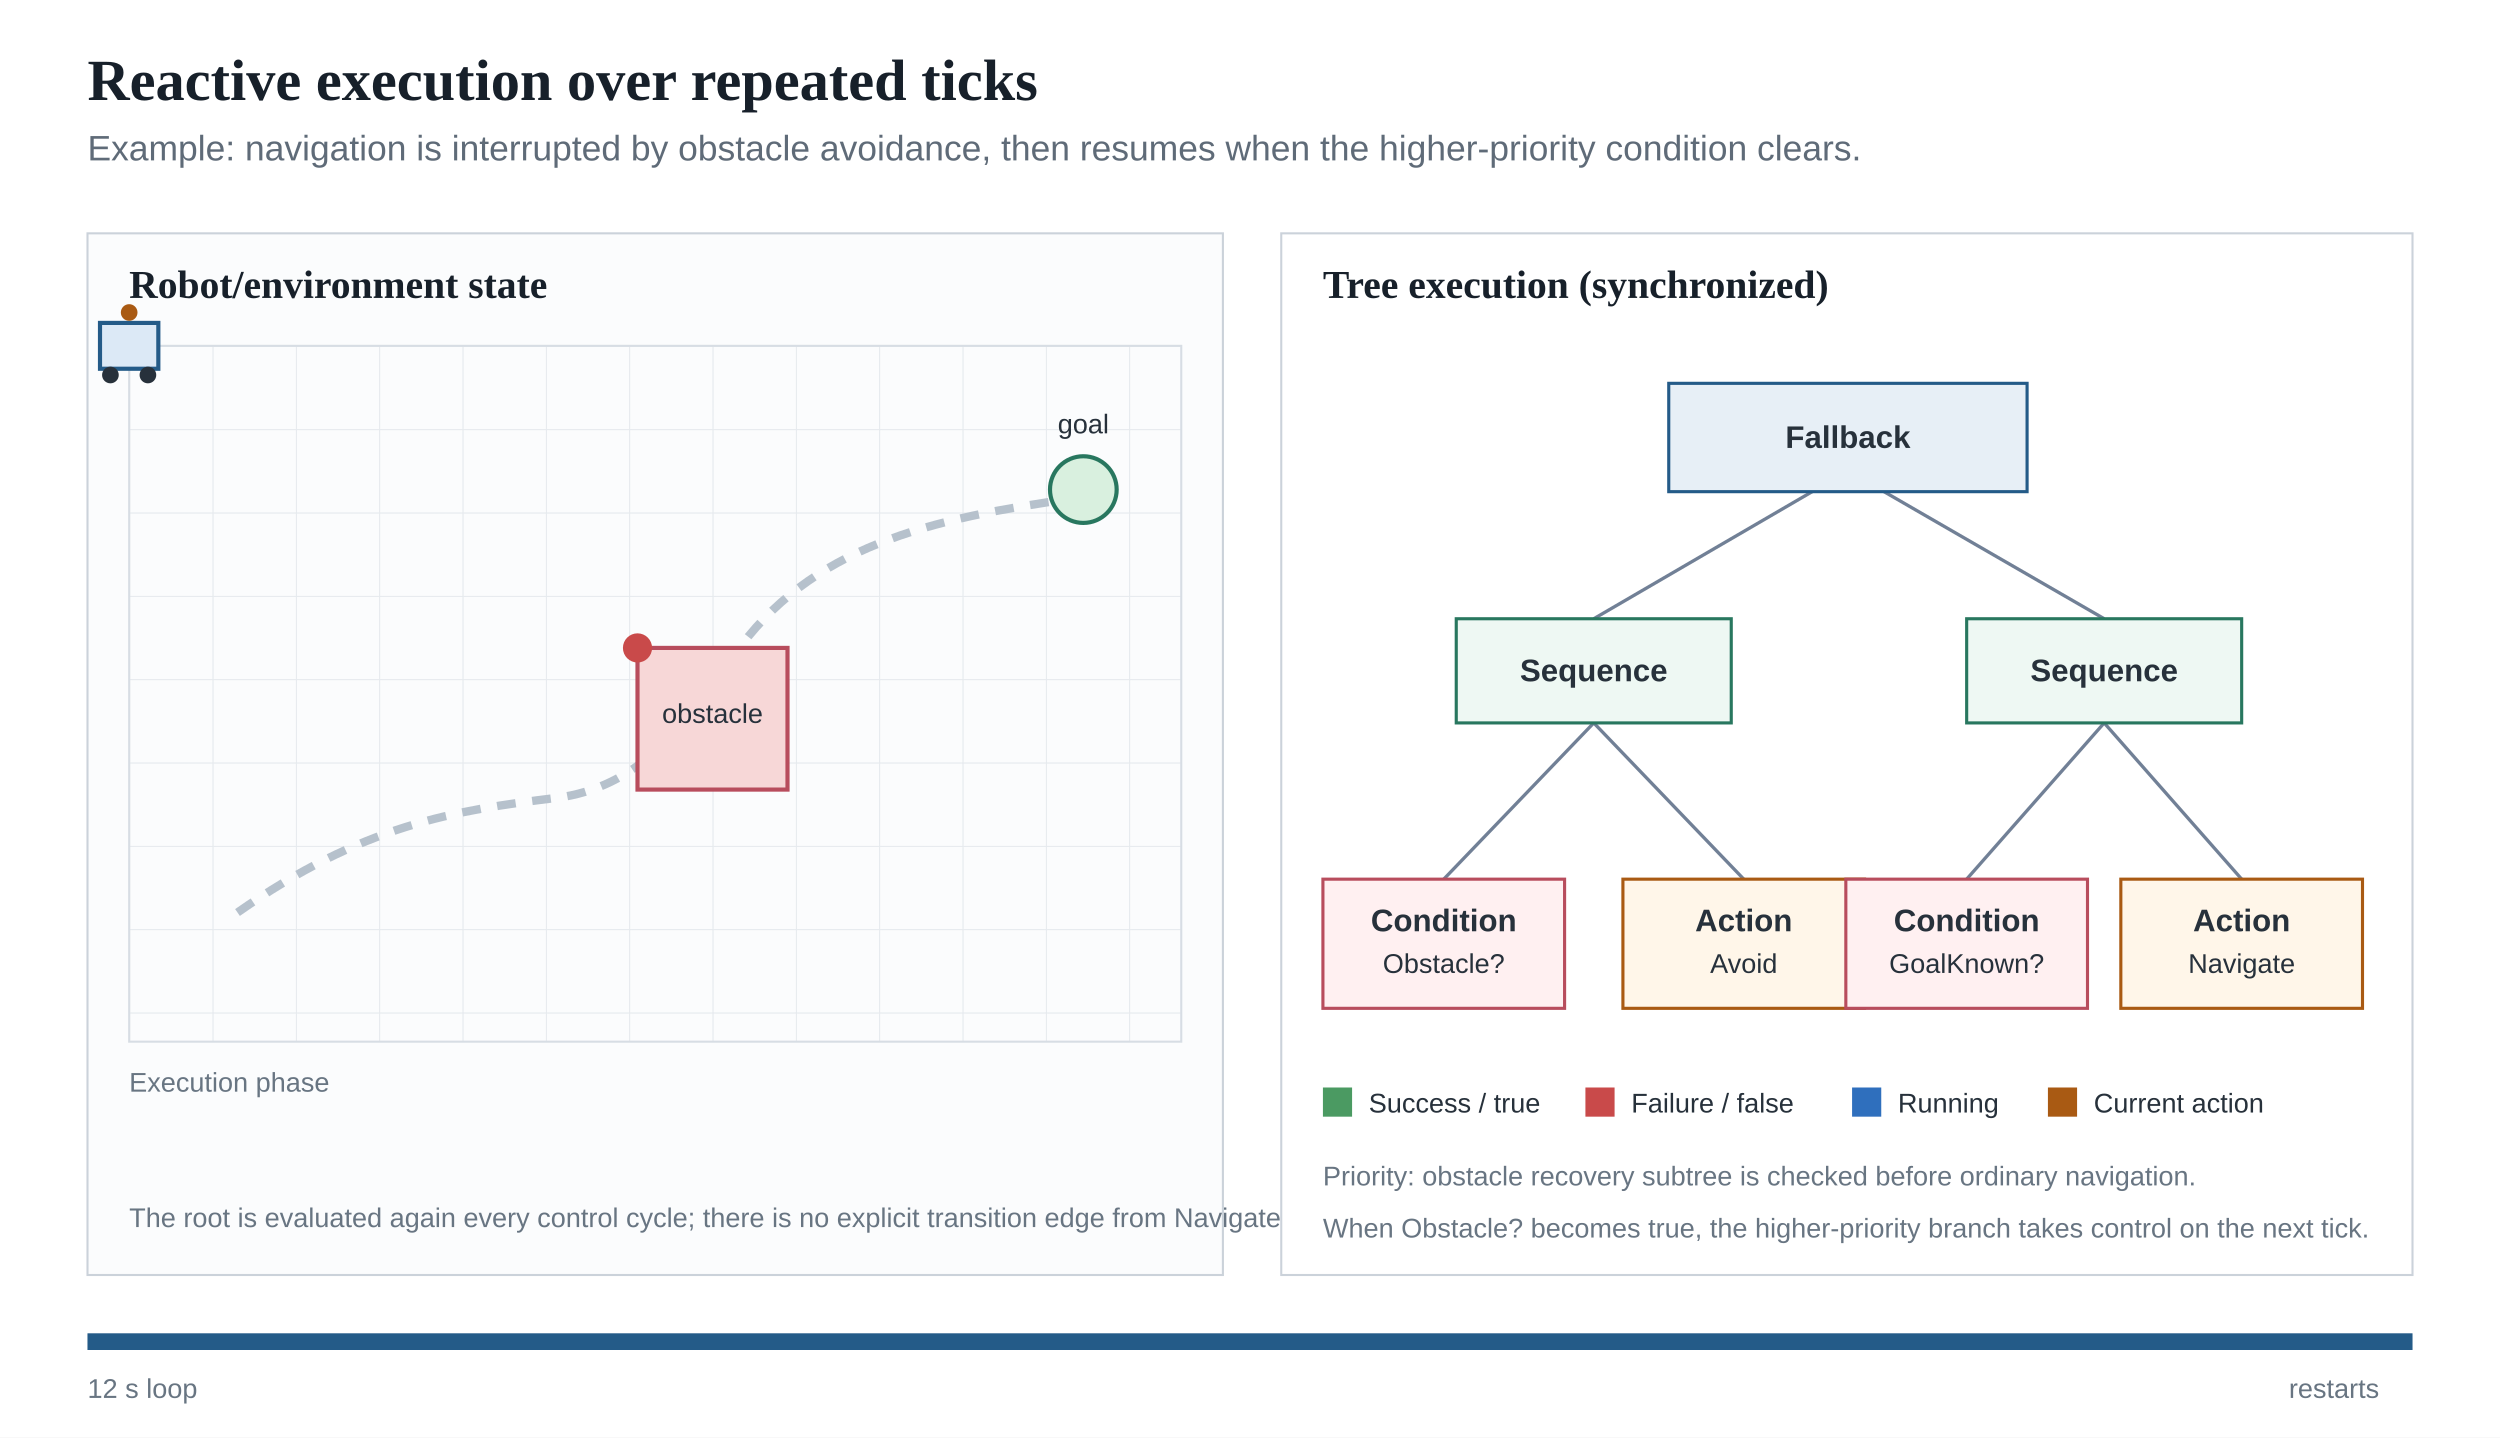
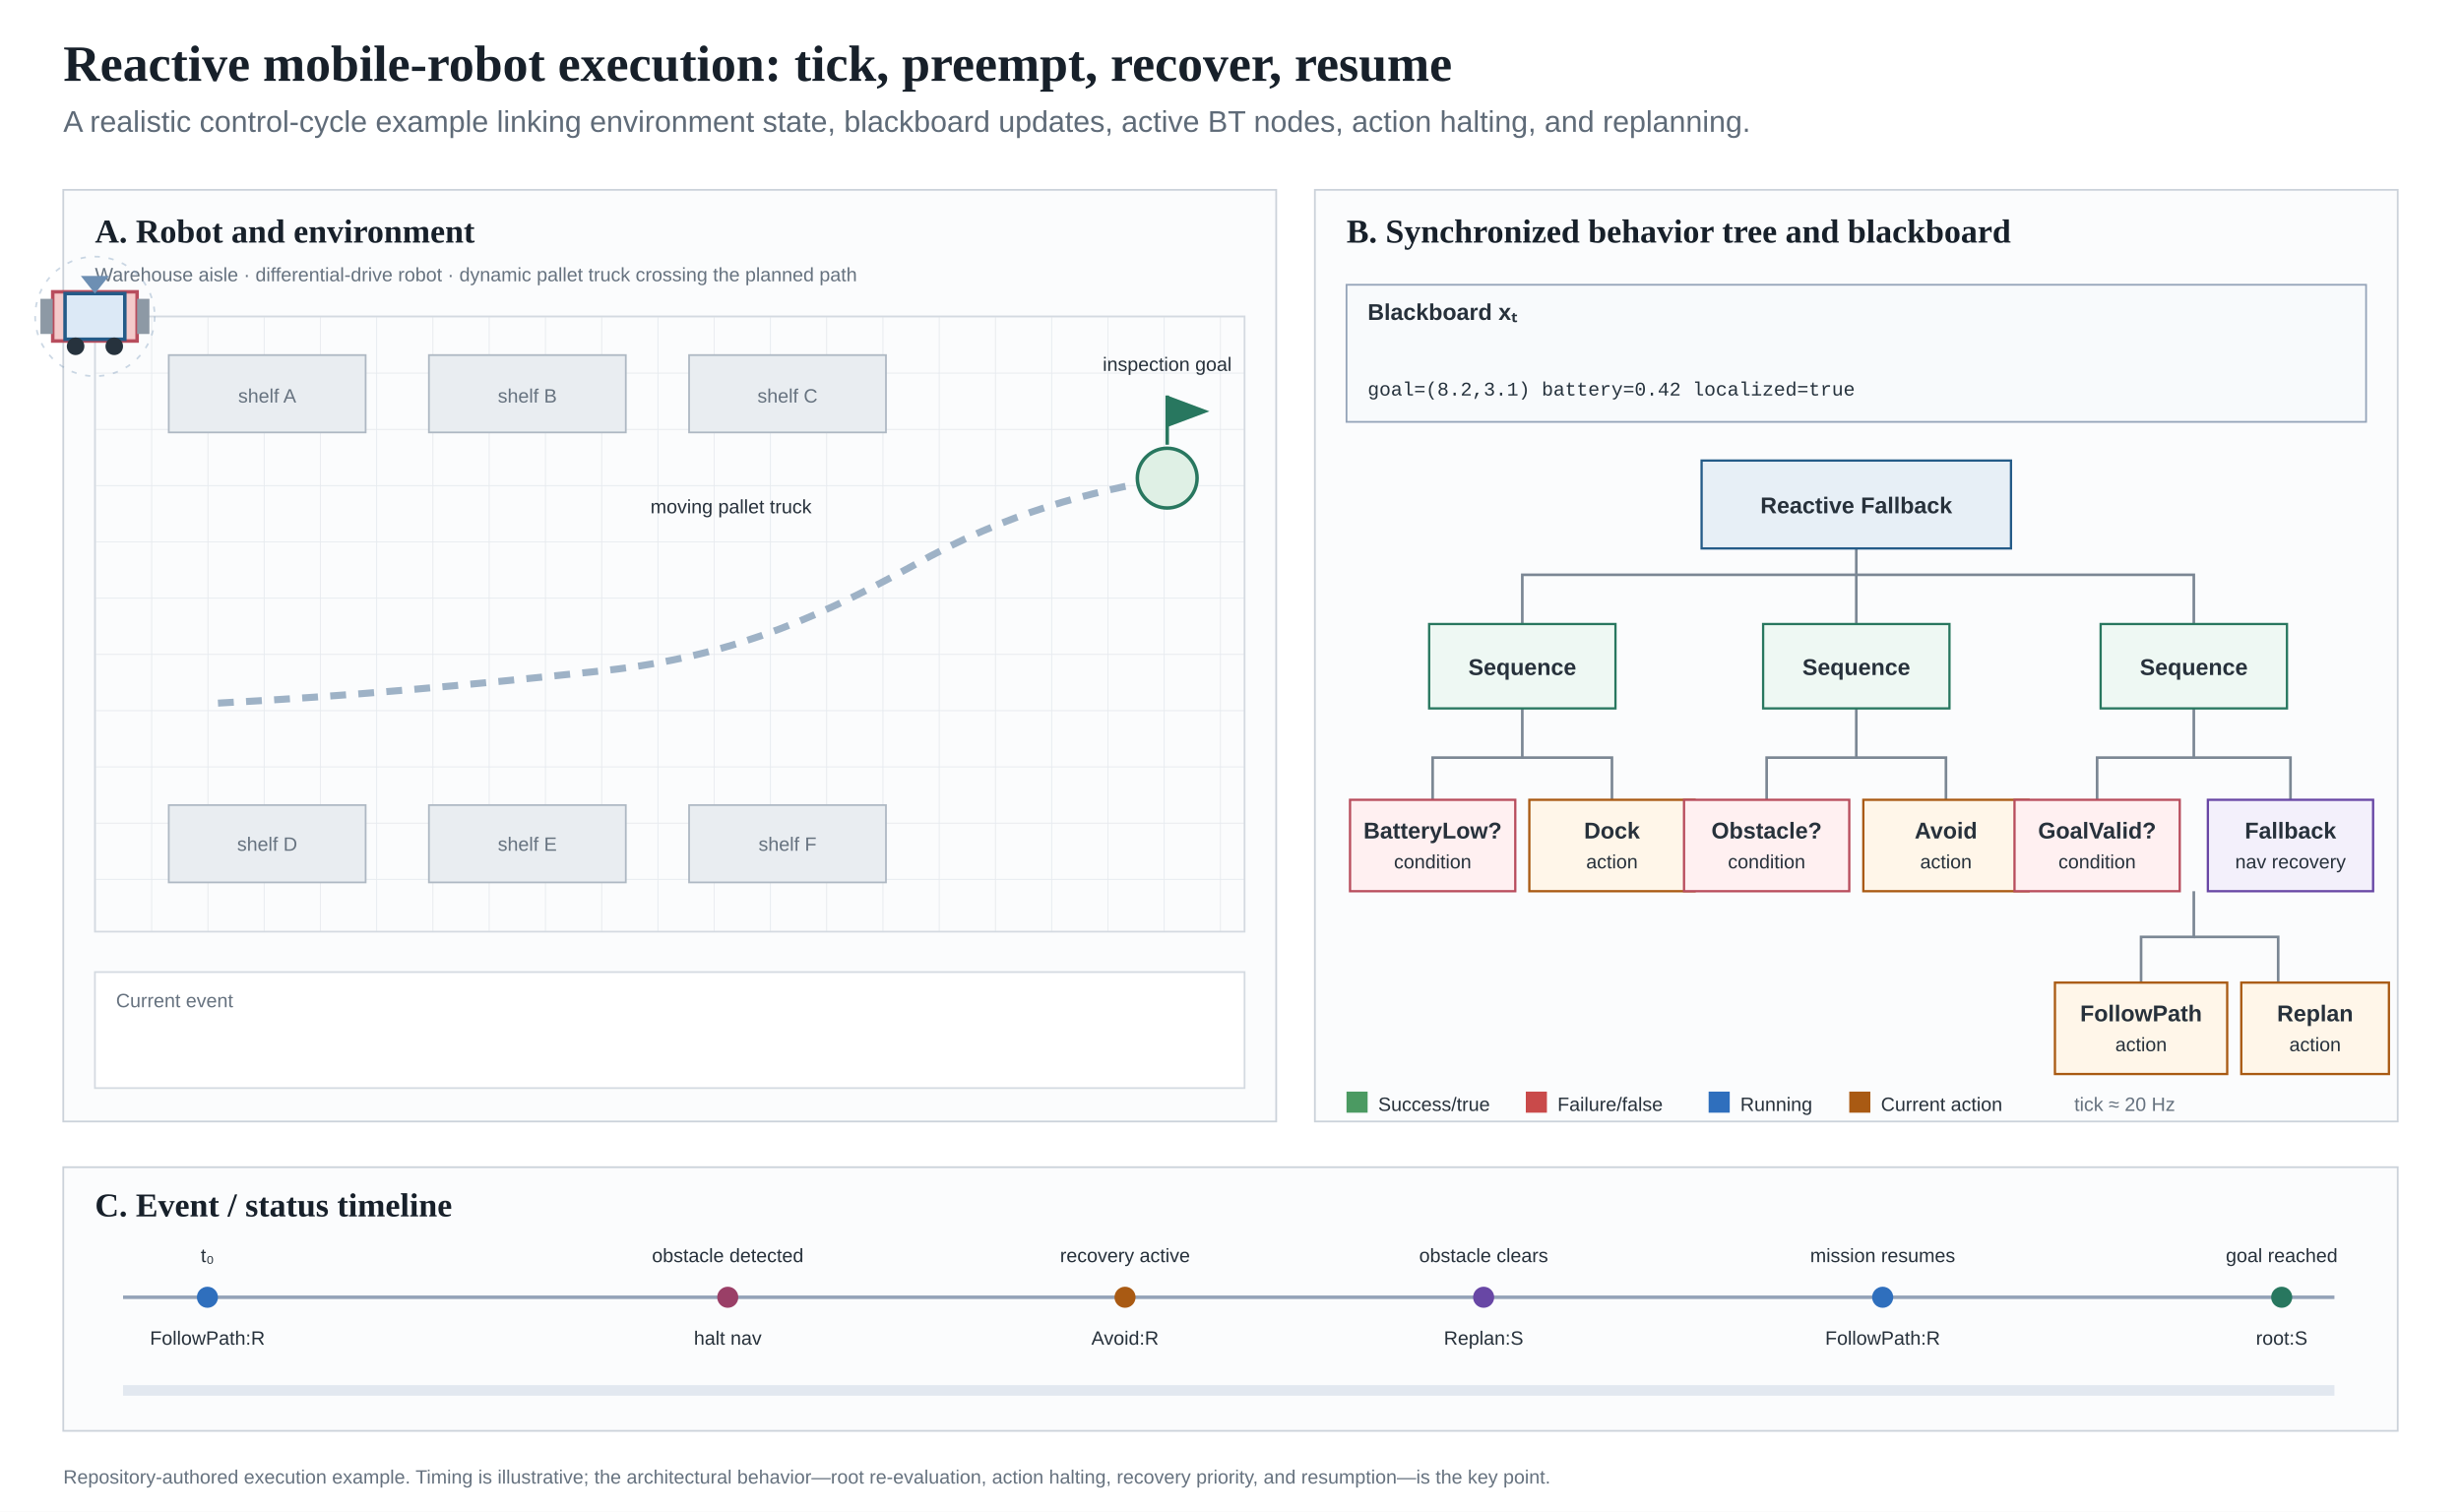
- <svg xmlns="http://www.w3.org/2000/svg" width="1200" height="690" viewBox="0 0 1200 690" role="img" aria-labelledby="title desc">
+ <svg xmlns="http://www.w3.org/2000/svg" width="1400" height="860" viewBox="0 0 1400 860" role="img" aria-labelledby="title desc">
  <defs>
    <marker id="arrow" markerWidth="10" markerHeight="10" refX="8" refY="3" orient="auto">
-       <path d="M0 0 L0 6 L9 3 z" fill="#718096" />
+       <path d="M0 0 L0 6 L9 3 z" fill="#64748b" />
    </marker>
    <style>
-       .serif{font-family:Georgia,'Times New Roman',serif;fill:#17202a}.sans{font-family:Arial,Helvetica,sans-serif;fill:#27313b}.title{font-size:28px;font-weight:700}.subtitle{font-size:17px;fill:#5f6b78}.label{font-size:15px;font-weight:700}.small{font-size:13px}.muted{fill:#687582}.edge{stroke:#718096;stroke-width:1.6;fill:none}.node{stroke-width:1.5}.phase{opacity:0}.statusline{font-size:16px;font-weight:700}
-       @media (prefers-reduced-motion: reduce){.animated{display:none}.reduced{display:block!important}}
+       .serif{font-family:Georgia,'Times New Roman',serif;fill:#17202a}.sans{font-family:Arial,Helvetica,sans-serif;fill:#27313b}.title{font-size:29px;font-weight:700}.subtitle{font-size:17px;fill:#5f6b78}.h2{font-size:19px;font-weight:700}.label{font-size:13px;font-weight:700}.small{font-size:11px}.body{font-size:13px}.muted{fill:#66727f}.panel{fill:#fbfcfd;stroke:#cbd2da}.edge{stroke:#7b8794;stroke-width:1.5;fill:none}.node{stroke-width:1.3}.mono{font-family:'Courier New',monospace;font-size:11px;fill:#26323d}.phase{opacity:0}.hi{fill:none;stroke-width:4}.event{font-family:Arial,Helvetica,sans-serif;font-size:12px}.animated{}
+       @media (prefers-reduced-motion: reduce){.animated{display:none}.reduced{display:inline!important}}
    </style>
-     <pattern id="grid" width="40" height="40" patternUnits="userSpaceOnUse">
-       <path d="M40 0H0V40" fill="none" stroke="#e6eaee" stroke-width="1" />
+     <pattern id="grid" width="32" height="32" patternUnits="userSpaceOnUse">
+       <path d="M32 0H0V32" fill="none" stroke="#e7ebef" stroke-width="1" />
    </pattern>
  </defs>
-   <rect width="1200" height="690" fill="#fff" />
-   <text x="42" y="48" class="serif title">Reactive execution over repeated ticks</text>
-   <text x="42" y="77" class="sans subtitle">Example: navigation is interrupted by obstacle avoidance, then resumes when the higher-priority condition clears.</text>
-   <g transform="translate(42 112)">
-     <rect width="545" height="500" fill="#fbfcfd" stroke="#cbd2da" />
-     <text x="20" y="31" class="serif" font-size="19" font-weight="700">Robot/environment state</text>
-     <g transform="translate(20 54)">
-       <rect width="505" height="334" fill="url(#grid)" stroke="#d7dde4" />
-       <path d="M52 272 C112 230 156 223 205 217 C244 212 266 184 290 149 C327 96 384 83 455 73" fill="none" stroke="#b6c1cc" stroke-width="4" stroke-dasharray="9 8" />
-       <rect x="244" y="145" width="72" height="68" fill="#f7d7d7" stroke="#b84d5d" stroke-width="2" />
-       <text x="280" y="181" text-anchor="middle" class="sans small" fill="#8f3543">obstacle</text>
-       <circle cx="458" cy="69" r="16" fill="#d9f0df" stroke="#28775f" stroke-width="2" />
-       <text x="458" y="42" text-anchor="middle" class="sans small" fill="#28775f">goal</text>
-       <g class="animated">
-         <g id="robot">
-           <rect x="-14" y="-11" width="28" height="22" fill="#dce9f6" stroke="#245b88" stroke-width="2" />
-           <circle cx="-9" cy="14" r="4" fill="#27313b" />
-           <circle cx="9" cy="14" r="4" fill="#27313b" />
-           <circle cx="0" cy="-16" r="4" fill="#a95a13" />
-           <animateMotion dur="12s" repeatCount="indefinite" keyTimes="0;0.29;0.36;0.56;0.68;1" keyPoints="0;0.38;0.38;0.58;0.58;1" calcMode="linear" path="M52 272 C112 230 156 223 205 217 C224 214 232 211 238 204 C222 176 225 137 253 116 C284 91 322 92 350 103 C385 86 420 76 455 73" />
-         </g>
-         <circle cx="244" cy="145" r="7" fill="#c94a4a">
-           <animate attributeName="r" values="7;7;16;7;7" keyTimes="0;0.28;0.34;0.48;1" dur="12s" repeatCount="indefinite" />
-           <animate attributeName="opacity" values="0;0;1;1;0" keyTimes="0;0.27;0.33;0.58;0.64" dur="12s" repeatCount="indefinite" />
-         </circle>
+   <rect width="1400" height="860" fill="#fff" />
+   <text x="36" y="46" class="serif title">Reactive mobile-robot execution: tick, preempt, recover, resume</text>
+   <text x="36" y="75" class="sans subtitle">A realistic control-cycle example linking environment state, blackboard updates, active BT nodes, action halting, and replanning.</text>
+   <g transform="translate(36 108)">
+     <rect width="690" height="530" class="panel" />
+     <text x="18" y="30" class="serif h2">A. Robot and environment</text>
+     <text x="18" y="52" class="sans small muted">Warehouse aisle · differential-drive robot · dynamic pallet truck crossing the planned path</text>
+     <g transform="translate(18 72)">
+       <rect width="654" height="350" fill="url(#grid)" stroke="#d4dae1" />
+       <g fill="#e9edf1" stroke="#aeb8c3">
+         <rect x="42" y="22" width="112" height="44" />
+         <rect x="190" y="22" width="112" height="44" />
+         <rect x="338" y="22" width="112" height="44" />
+         <rect x="42" y="278" width="112" height="44" />
+         <rect x="190" y="278" width="112" height="44" />
+         <rect x="338" y="278" width="112" height="44" />
+       </g>
+       <text x="98" y="49" text-anchor="middle" class="sans small muted">shelf A</text>
+       <text x="246" y="49" text-anchor="middle" class="sans small muted">shelf B</text>
+       <text x="394" y="49" text-anchor="middle" class="sans small muted">shelf C</text>
+       <text x="98" y="304" text-anchor="middle" class="sans small muted">shelf D</text>
+       <text x="246" y="304" text-anchor="middle" class="sans small muted">shelf E</text>
+       <text x="394" y="304" text-anchor="middle" class="sans small muted">shelf F</text>
+       <path d="M70 220 C145 216 210 210 285 202 C355 195 405 175 465 142 C520 111 566 100 610 92" fill="none" stroke="#9eb2c6" stroke-width="4" stroke-dasharray="9 7" />
+       <path d="M288 202 C314 171 347 149 390 141 C430 133 449 141 465 142" fill="none" stroke="#d9a15b" stroke-width="4" stroke-dasharray="6 5" opacity="0">
+         <animate attributeName="opacity" values="0;0;1;1;0;0" keyTimes="0;0.42;0.46;0.64;0.68;1" dur="16s" repeatCount="indefinite" />
+       </path>
+       <circle cx="610" cy="92" r="17" fill="#dff0e5" stroke="#28775f" stroke-width="2" />
+       <path d="M610 73 V45" stroke="#28775f" stroke-width="2" />
+       <path d="M610 45 l24 9 -24 9z" fill="#28775f" />
+       <text x="610" y="31" text-anchor="middle" class="sans small" fill="#28775f">inspection goal</text>
+       <g class="animated">
+         <g>
+           <rect x="-24" y="-14" width="48" height="28" fill="#f4caca" stroke="#b84d5d" stroke-width="2" />
+           <rect x="-31" y="-10" width="7" height="20" fill="#8d99a5" />
+           <rect x="24" y="-10" width="7" height="20" fill="#8d99a5" />
+           <animateMotion dur="16s" repeatCount="indefinite" keyTimes="0;0.22;0.38;0.58;1" values="290,88;290,88;290,202;290,265;290,265" />
+         </g>
      </g>
      <g class="reduced" style="display:none">
-         <rect x="434" y="58" width="28" height="22" fill="#dce9f6" stroke="#245b88" stroke-width="2" />
-       </g>
-     </g>
-     <g transform="translate(20 412)">
-       <text x="0" y="0" class="sans small muted">Execution phase</text>
-       <g class="animated">
-         <g class="phase">
-           <text x="0" y="30" class="sans statusline" fill="#2f6fbd">1. NavigateToGoal → Running</text>
-           <animate attributeName="opacity" values="1;1;0;0;0" keyTimes="0;0.28;0.30;0.99;1" dur="12s" repeatCount="indefinite" />
-         </g>
-         <g class="phase">
-           <text x="0" y="30" class="sans statusline" fill="#9a3f67">2. Obstacle detected → navigation preempted</text>
-           <animate attributeName="opacity" values="0;0;1;1;0;0" keyTimes="0;0.27;0.30;0.38;0.41;1" dur="12s" repeatCount="indefinite" />
-         </g>
-         <g class="phase">
-           <text x="0" y="30" class="sans statusline" fill="#a95a13">3. AvoidObstacle → Running → Success</text>
-           <animate attributeName="opacity" values="0;0;1;1;0;0" keyTimes="0;0.38;0.41;0.60;0.63;1" dur="12s" repeatCount="indefinite" />
-         </g>
-         <g class="phase">
-           <text x="0" y="30" class="sans statusline" fill="#28775f">4. NavigateToGoal resumes → Success</text>
-           <animate attributeName="opacity" values="0;0;1;1;0" keyTimes="0;0.62;0.65;0.98;1" dur="12s" repeatCount="indefinite" />
-         </g>
-       </g>
-       <text x="0" y="65" class="sans small muted">The root is evaluated again every control cycle; there is no explicit transition edge from Navigate to Avoid.</text>
+         <rect x="266" y="188" width="48" height="28" fill="#f4caca" stroke="#b84d5d" stroke-width="2" />
+       </g>
+       <text x="316" y="112" class="sans small" fill="#9a3f67">moving pallet truck</text>
+       <g class="animated">
+         <g>
+           <rect x="-17" y="-13" width="34" height="26" fill="#dce9f6" stroke="#245b88" stroke-width="2" />
+           <circle cx="-11" cy="17" r="5" fill="#26323d" />
+           <circle cx="11" cy="17" r="5" fill="#26323d" />
+           <path d="M0 -13 L8 -23 L-8 -23 Z" fill="#6d8fb3" />
+           <circle cx="0" cy="0" r="34" fill="none" stroke="#6d8fb3" stroke-dasharray="3 5" opacity=".35" />
+           <animateMotion dur="16s" repeatCount="indefinite" keyTimes="0;0.30;0.39;0.54;0.66;1" keyPoints="0;0.37;0.37;0.58;0.58;1" calcMode="linear" path="M70 220 C145 216 210 210 285 202 C300 200 311 193 320 184 C330 156 350 143 390 141 C430 133 449 141 465 142 C520 111 566 100 610 92" />
+         </g>
+       </g>
+       <g class="reduced" style="display:none">
+         <rect x="593" y="79" width="34" height="26" fill="#dce9f6" stroke="#245b88" stroke-width="2" />
+       </g>
+       <circle cx="290" cy="202" r="18" fill="none" stroke="#c94a4a" stroke-width="3" opacity="0" class="animated">
+         <animate attributeName="r" values="18;18;55;18;18" keyTimes="0;0.29;0.38;0.44;1" dur="16s" repeatCount="indefinite" />
+         <animate attributeName="opacity" values="0;0;1;1;0;0" keyTimes="0;0.28;0.31;0.41;0.46;1" dur="16s" repeatCount="indefinite" />
+       </circle>
+     </g>
+     <g transform="translate(18 445)">
+       <rect width="654" height="66" fill="#fff" stroke="#d4dae1" />
+       <text x="12" y="20" class="sans small muted">Current event</text>
+       <g class="animated">
+         <g class="phase">
+           <text x="12" y="45" class="sans body" fill="#2f6fbd">NavigateToGoal is RUNNING; obstacle range is clear.</text>
+           <animate attributeName="opacity" values="1;1;0;0;0" keyTimes="0;0.29;0.31;0.99;1" dur="16s" repeatCount="indefinite" />
+         </g>
+         <g class="phase">
+           <text x="12" y="45" class="sans body" fill="#9a3f67">LiDAR detects crossing obstacle; navigation goal is HALTED on the next root tick.</text>
+           <animate attributeName="opacity" values="0;0;1;1;0;0" keyTimes="0;0.29;0.31;0.40;0.42;1" dur="16s" repeatCount="indefinite" />
+         </g>
+         <g class="phase">
+           <text x="12" y="45" class="sans body" fill="#a95a13">AvoidObstacle RUNNING; local detour is executed while nominal navigation remains inactive.</text>
+           <animate attributeName="opacity" values="0;0;1;1;0;0" keyTimes="0;0.40;0.42;0.55;0.57;1" dur="16s" repeatCount="indefinite" />
+         </g>
+         <g class="phase">
+           <text x="12" y="45" class="sans body" fill="#6847a5">Recovery succeeds; path is replanned around the cleared crossing zone.</text>
+           <animate attributeName="opacity" values="0;0;1;1;0;0" keyTimes="0;0.55;0.57;0.66;0.68;1" dur="16s" repeatCount="indefinite" />
+         </g>
+         <g class="phase">
+           <text x="12" y="45" class="sans body" fill="#28775f">NavigateToGoal resumes with updated path and eventually reaches the inspection goal.</text>
+           <animate attributeName="opacity" values="0;0;1;1;0" keyTimes="0;0.67;0.69;0.99;1" dur="16s" repeatCount="indefinite" />
+         </g>
+       </g>
+       <text x="12" y="45" class="sans body reduced" style="display:none" fill="#28775f">Reduced-motion view: recovery complete; navigation resumes on the updated path.</text>
    </g>
  </g>
-   <g transform="translate(615 112)">
-     <rect width="543" height="500" fill="#fff" stroke="#cbd2da" />
-     <text x="20" y="31" class="serif" font-size="19" font-weight="700">Tree execution (synchronized)</text>
-     <line x1="272" y1="114" x2="150" y2="185" class="edge" />
-     <line x1="272" y1="114" x2="395" y2="185" class="edge" />
-     <line x1="150" y1="235" x2="78" y2="310" class="edge" />
-     <line x1="150" y1="235" x2="222" y2="310" class="edge" />
-     <line x1="395" y1="235" x2="329" y2="310" class="edge" />
-     <line x1="395" y1="235" x2="461" y2="310" class="edge" />
-     <rect x="186" y="72" width="172" height="52" class="node" fill="#e7eff6" stroke="#245b88" />
-     <text x="272" y="103" text-anchor="middle" class="sans label">Fallback</text>
-     <rect x="84" y="185" width="132" height="50" class="node" fill="#eef8f3" stroke="#28775f" />
-     <text x="150" y="215" text-anchor="middle" class="sans label">Sequence</text>
-     <rect x="329" y="185" width="132" height="50" class="node" fill="#eef8f3" stroke="#28775f" />
-     <text x="395" y="215" text-anchor="middle" class="sans label">Sequence</text>
-     <rect id="obstacleCond" x="20" y="310" width="116" height="62" class="node" fill="#fff0f1" stroke="#b84d5d" />
-     <text x="78" y="335" text-anchor="middle" class="sans label">Condition</text>
-     <text x="78" y="355" text-anchor="middle" class="sans small">Obstacle?</text>
-     <rect id="avoidAction" x="164" y="310" width="116" height="62" class="node" fill="#fff6e9" stroke="#a95a13" />
-     <text x="222" y="335" text-anchor="middle" class="sans label">Action</text>
-     <text x="222" y="355" text-anchor="middle" class="sans small">Avoid</text>
-     <rect x="271" y="310" width="116" height="62" class="node" fill="#fff0f1" stroke="#b84d5d" />
-     <text x="329" y="335" text-anchor="middle" class="sans label">Condition</text>
-     <text x="329" y="355" text-anchor="middle" class="sans small">GoalKnown?</text>
-     <rect id="navAction" x="403" y="310" width="116" height="62" class="node" fill="#fff6e9" stroke="#a95a13" />
-     <text x="461" y="335" text-anchor="middle" class="sans label">Action</text>
-     <text x="461" y="355" text-anchor="middle" class="sans small">Navigate</text>
+   <g transform="translate(748 108)">
+     <rect width="616" height="530" class="panel" />
+     <text x="18" y="30" class="serif h2">B. Synchronized behavior tree and blackboard</text>
+     <g transform="translate(18 54)">
+       <rect width="580" height="78" fill="#f8fafc" stroke="#94a3b8" />
+       <text x="12" y="20" class="sans label">Blackboard xₜ</text>
+       <g class="animated">
+         <g class="phase">
+           <text x="12" y="43" class="mono">obstacle=false  nav=RUNNING  path=v1  recovery=none</text>
+           <animate attributeName="opacity" values="1;1;0;0;0" keyTimes="0;0.29;0.31;0.99;1" dur="16s" repeatCount="indefinite" />
+         </g>
+         <g class="phase">
+           <text x="12" y="43" class="mono">obstacle=true   nav=HALTED   path=v1  recovery=avoid</text>
+           <animate attributeName="opacity" values="0;0;1;1;0;0" keyTimes="0;0.29;0.31;0.55;0.57;1" dur="16s" repeatCount="indefinite" />
+         </g>
+         <g class="phase">
+           <text x="12" y="43" class="mono">obstacle=false  nav=IDLE     path=v2  recovery=replan</text>
+           <animate attributeName="opacity" values="0;0;1;1;0;0" keyTimes="0;0.55;0.57;0.67;0.69;1" dur="16s" repeatCount="indefinite" />
+         </g>
+         <g class="phase">
+           <text x="12" y="43" class="mono">obstacle=false  nav=RUNNING  path=v2  recovery=none</text>
+           <animate attributeName="opacity" values="0;0;1;1;0" keyTimes="0;0.68;0.70;0.99;1" dur="16s" repeatCount="indefinite" />
+         </g>
+       </g>
+       <text x="12" y="43" class="mono reduced" style="display:none">obstacle=false  nav=RUNNING  path=v2  recovery=none</text>
+       <text x="12" y="63" class="mono">goal=(8.2,3.1)  battery=0.42  localized=true</text>
+     </g>
+     <path d="M308 190 V219 H118 V247" class="edge" />
+     <path d="M308 219 H308 V247" class="edge" />
+     <path d="M308 219 H500 V247" class="edge" />
+     <path d="M118 295 V323 H67 V347" class="edge" />
+     <path d="M118 323 H169 V347" class="edge" />
+     <path d="M308 295 V323 H257 V347" class="edge" />
+     <path d="M308 323 H359 V347" class="edge" />
+     <path d="M500 295 V323 H445 V347" class="edge" />
+     <path d="M500 323 H555 V347" class="edge" />
+     <path d="M500 399 V425 H470 V451" class="edge" />
+     <path d="M500 425 H548 V451" class="edge" />
+     <rect x="220" y="154" width="176" height="50" class="node" fill="#e7eff6" stroke="#245b88" />
+     <text x="308" y="184" text-anchor="middle" class="sans label">Reactive Fallback</text>
+     <rect x="65" y="247" width="106" height="48" class="node" fill="#eef8f3" stroke="#28775f" />
+     <text x="118" y="276" text-anchor="middle" class="sans label">Sequence</text>
+     <rect x="255" y="247" width="106" height="48" class="node" fill="#eef8f3" stroke="#28775f" />
+     <text x="308" y="276" text-anchor="middle" class="sans label">Sequence</text>
+     <rect x="447" y="247" width="106" height="48" class="node" fill="#eef8f3" stroke="#28775f" />
+     <text x="500" y="276" text-anchor="middle" class="sans label">Sequence</text>
+     <rect x="20" y="347" width="94" height="52" class="node" fill="#fff0f1" stroke="#b84d5d" />
+     <text x="67" y="369" text-anchor="middle" class="sans label">BatteryLow?</text>
+     <text x="67" y="386" text-anchor="middle" class="sans small">condition</text>
+     <rect x="122" y="347" width="94" height="52" class="node" fill="#fff6e9" stroke="#a95a13" />
+     <text x="169" y="369" text-anchor="middle" class="sans label">Dock</text>
+     <text x="169" y="386" text-anchor="middle" class="sans small">action</text>
+     <rect x="210" y="347" width="94" height="52" class="node" fill="#fff0f1" stroke="#b84d5d" />
+     <text x="257" y="369" text-anchor="middle" class="sans label">Obstacle?</text>
+     <text x="257" y="386" text-anchor="middle" class="sans small">condition</text>
+     <rect x="312" y="347" width="94" height="52" class="node" fill="#fff6e9" stroke="#a95a13" />
+     <text x="359" y="369" text-anchor="middle" class="sans label">Avoid</text>
+     <text x="359" y="386" text-anchor="middle" class="sans small">action</text>
+     <rect x="398" y="347" width="94" height="52" class="node" fill="#fff0f1" stroke="#b84d5d" />
+     <text x="445" y="369" text-anchor="middle" class="sans label">GoalValid?</text>
+     <text x="445" y="386" text-anchor="middle" class="sans small">condition</text>
+     <rect x="508" y="347" width="94" height="52" class="node" fill="#f3f0fb" stroke="#6847a5" />
+     <text x="555" y="369" text-anchor="middle" class="sans label">Fallback</text>
+     <text x="555" y="386" text-anchor="middle" class="sans small">nav recovery</text>
+     <rect x="421" y="451" width="98" height="52" class="node" fill="#fff6e9" stroke="#a95a13" />
+     <text x="470" y="473" text-anchor="middle" class="sans label">FollowPath</text>
+     <text x="470" y="490" text-anchor="middle" class="sans small">action</text>
+     <rect x="527" y="451" width="84" height="52" class="node" fill="#fff6e9" stroke="#a95a13" />
+     <text x="569" y="473" text-anchor="middle" class="sans label">Replan</text>
+     <text x="569" y="490" text-anchor="middle" class="sans small">action</text>
    <g class="animated">
-       <rect x="398" y="305" width="126" height="72" fill="none" stroke="#2f6fbd" stroke-width="4" opacity="0">
-         <animate attributeName="opacity" values="1;1;0;0;1;1;0" keyTimes="0;0.28;0.31;0.61;0.64;0.97;1" dur="12s" repeatCount="indefinite" />
-       </rect>
-       <rect x="15" y="305" width="126" height="72" fill="none" stroke="#28775f" stroke-width="4" opacity="0">
-         <animate attributeName="opacity" values="0;0;1;1;0;0" keyTimes="0;0.28;0.31;0.60;0.63;1" dur="12s" repeatCount="indefinite" />
-       </rect>
-       <rect x="159" y="305" width="126" height="72" fill="none" stroke="#a95a13" stroke-width="4" opacity="0">
-         <animate attributeName="opacity" values="0;0;1;1;0;0" keyTimes="0;0.38;0.41;0.60;0.63;1" dur="12s" repeatCount="indefinite" />
-       </rect>
-     </g>
-     <g transform="translate(20 410)">
-       <rect x="0" y="0" width="14" height="14" fill="#4b9a62" />
-       <text x="22" y="12" class="sans small">Success / true</text>
-       <rect x="126" y="0" width="14" height="14" fill="#c94a4a" />
-       <text x="148" y="12" class="sans small">Failure / false</text>
-       <rect x="254" y="0" width="14" height="14" fill="#2f6fbd" />
-       <text x="276" y="12" class="sans small">Running</text>
-       <rect x="348" y="0" width="14" height="14" fill="#a95a13" />
-       <text x="370" y="12" class="sans small">Current action</text>
-       <text x="0" y="47" class="sans small muted">Priority: obstacle recovery subtree is checked before ordinary navigation.</text>
-       <text x="0" y="72" class="sans small muted">When Obstacle? becomes true, the higher-priority branch takes control on the next tick.</text>
+       <rect x="416" y="446" width="108" height="62" class="hi" stroke="#2f6fbd" opacity="0">
+         <animate attributeName="opacity" values="1;1;0;0;1;1;0" keyTimes="0;0.29;0.31;0.67;0.70;0.99;1" dur="16s" repeatCount="indefinite" />
+       </rect>
+       <rect x="205" y="342" width="104" height="62" class="hi" stroke="#4b9a62" opacity="0">
+         <animate attributeName="opacity" values="0;0;1;1;0;0" keyTimes="0;0.29;0.31;0.55;0.57;1" dur="16s" repeatCount="indefinite" />
+       </rect>
+       <rect x="307" y="342" width="104" height="62" class="hi" stroke="#a95a13" opacity="0">
+         <animate attributeName="opacity" values="0;0;1;1;0;0" keyTimes="0;0.39;0.41;0.55;0.57;1" dur="16s" repeatCount="indefinite" />
+       </rect>
+       <rect x="522" y="446" width="94" height="62" class="hi" stroke="#6847a5" opacity="0">
+         <animate attributeName="opacity" values="0;0;1;1;0;0" keyTimes="0;0.55;0.57;0.67;0.69;1" dur="16s" repeatCount="indefinite" />
+       </rect>
+     </g>
+     <g transform="translate(18 513)">
+       <rect x="0" y="0" width="12" height="12" fill="#4b9a62" />
+       <text x="18" y="11" class="sans small">Success/true</text>
+       <rect x="102" y="0" width="12" height="12" fill="#c94a4a" />
+       <text x="120" y="11" class="sans small">Failure/false</text>
+       <rect x="206" y="0" width="12" height="12" fill="#2f6fbd" />
+       <text x="224" y="11" class="sans small">Running</text>
+       <rect x="286" y="0" width="12" height="12" fill="#a95a13" />
+       <text x="304" y="11" class="sans small">Current action</text>
+       <text x="414" y="11" class="sans small muted">tick ≈ 20 Hz</text>
    </g>
  </g>
-   <g class="animated" transform="translate(42 640)">
-     <rect x="0" y="0" width="1116" height="8" fill="#e1e6eb" />
-     <rect x="0" y="0" width="1116" height="8" fill="#245b88">
-       <animate attributeName="width" values="0;1116" dur="12s" repeatCount="indefinite" />
-     </rect>
-     <text x="0" y="31" class="sans small muted">12 s loop</text>
-     <text x="1100" y="31" text-anchor="end" class="sans small muted">restarts</text>
+   <g transform="translate(36 664)">
+     <rect width="1328" height="150" class="panel" />
+     <text x="18" y="28" class="serif h2">C. Event / status timeline</text>
+     <line x1="34" y1="74" x2="1292" y2="74" stroke="#94a3b8" stroke-width="2" />
+     <g class="sans small">
+       <circle cx="82" cy="74" r="6" fill="#2f6fbd" />
+       <text x="82" y="54" text-anchor="middle">t₀</text>
+       <text x="82" y="101" text-anchor="middle">FollowPath:R</text>
+       <circle cx="378" cy="74" r="6" fill="#9a3f67" />
+       <text x="378" y="54" text-anchor="middle">obstacle detected</text>
+       <text x="378" y="101" text-anchor="middle">halt nav</text>
+       <circle cx="604" cy="74" r="6" fill="#a95a13" />
+       <text x="604" y="54" text-anchor="middle">recovery active</text>
+       <text x="604" y="101" text-anchor="middle">Avoid:R</text>
+       <circle cx="808" cy="74" r="6" fill="#6847a5" />
+       <text x="808" y="54" text-anchor="middle">obstacle clears</text>
+       <text x="808" y="101" text-anchor="middle">Replan:S</text>
+       <circle cx="1035" cy="74" r="6" fill="#2f6fbd" />
+       <text x="1035" y="54" text-anchor="middle">mission resumes</text>
+       <text x="1035" y="101" text-anchor="middle">FollowPath:R</text>
+       <circle cx="1262" cy="74" r="6" fill="#28775f" />
+       <text x="1262" y="54" text-anchor="middle">goal reached</text>
+       <text x="1262" y="101" text-anchor="middle">root:S</text>
+     </g>
+     <g class="animated">
+       <rect x="34" y="124" width="1258" height="6" fill="#e2e8f0" />
+       <rect x="34" y="124" width="0" height="6" fill="#245b88">
+         <animate attributeName="width" values="0;1258" dur="16s" repeatCount="indefinite" />
+       </rect>
+     </g>
  </g>
+   <text x="36" y="844" class="sans small muted">Repository-authored execution example. Timing is illustrative; the architectural behavior—root re-evaluation, action halting, recovery priority, and resumption—is the key point.</text>
</svg>
